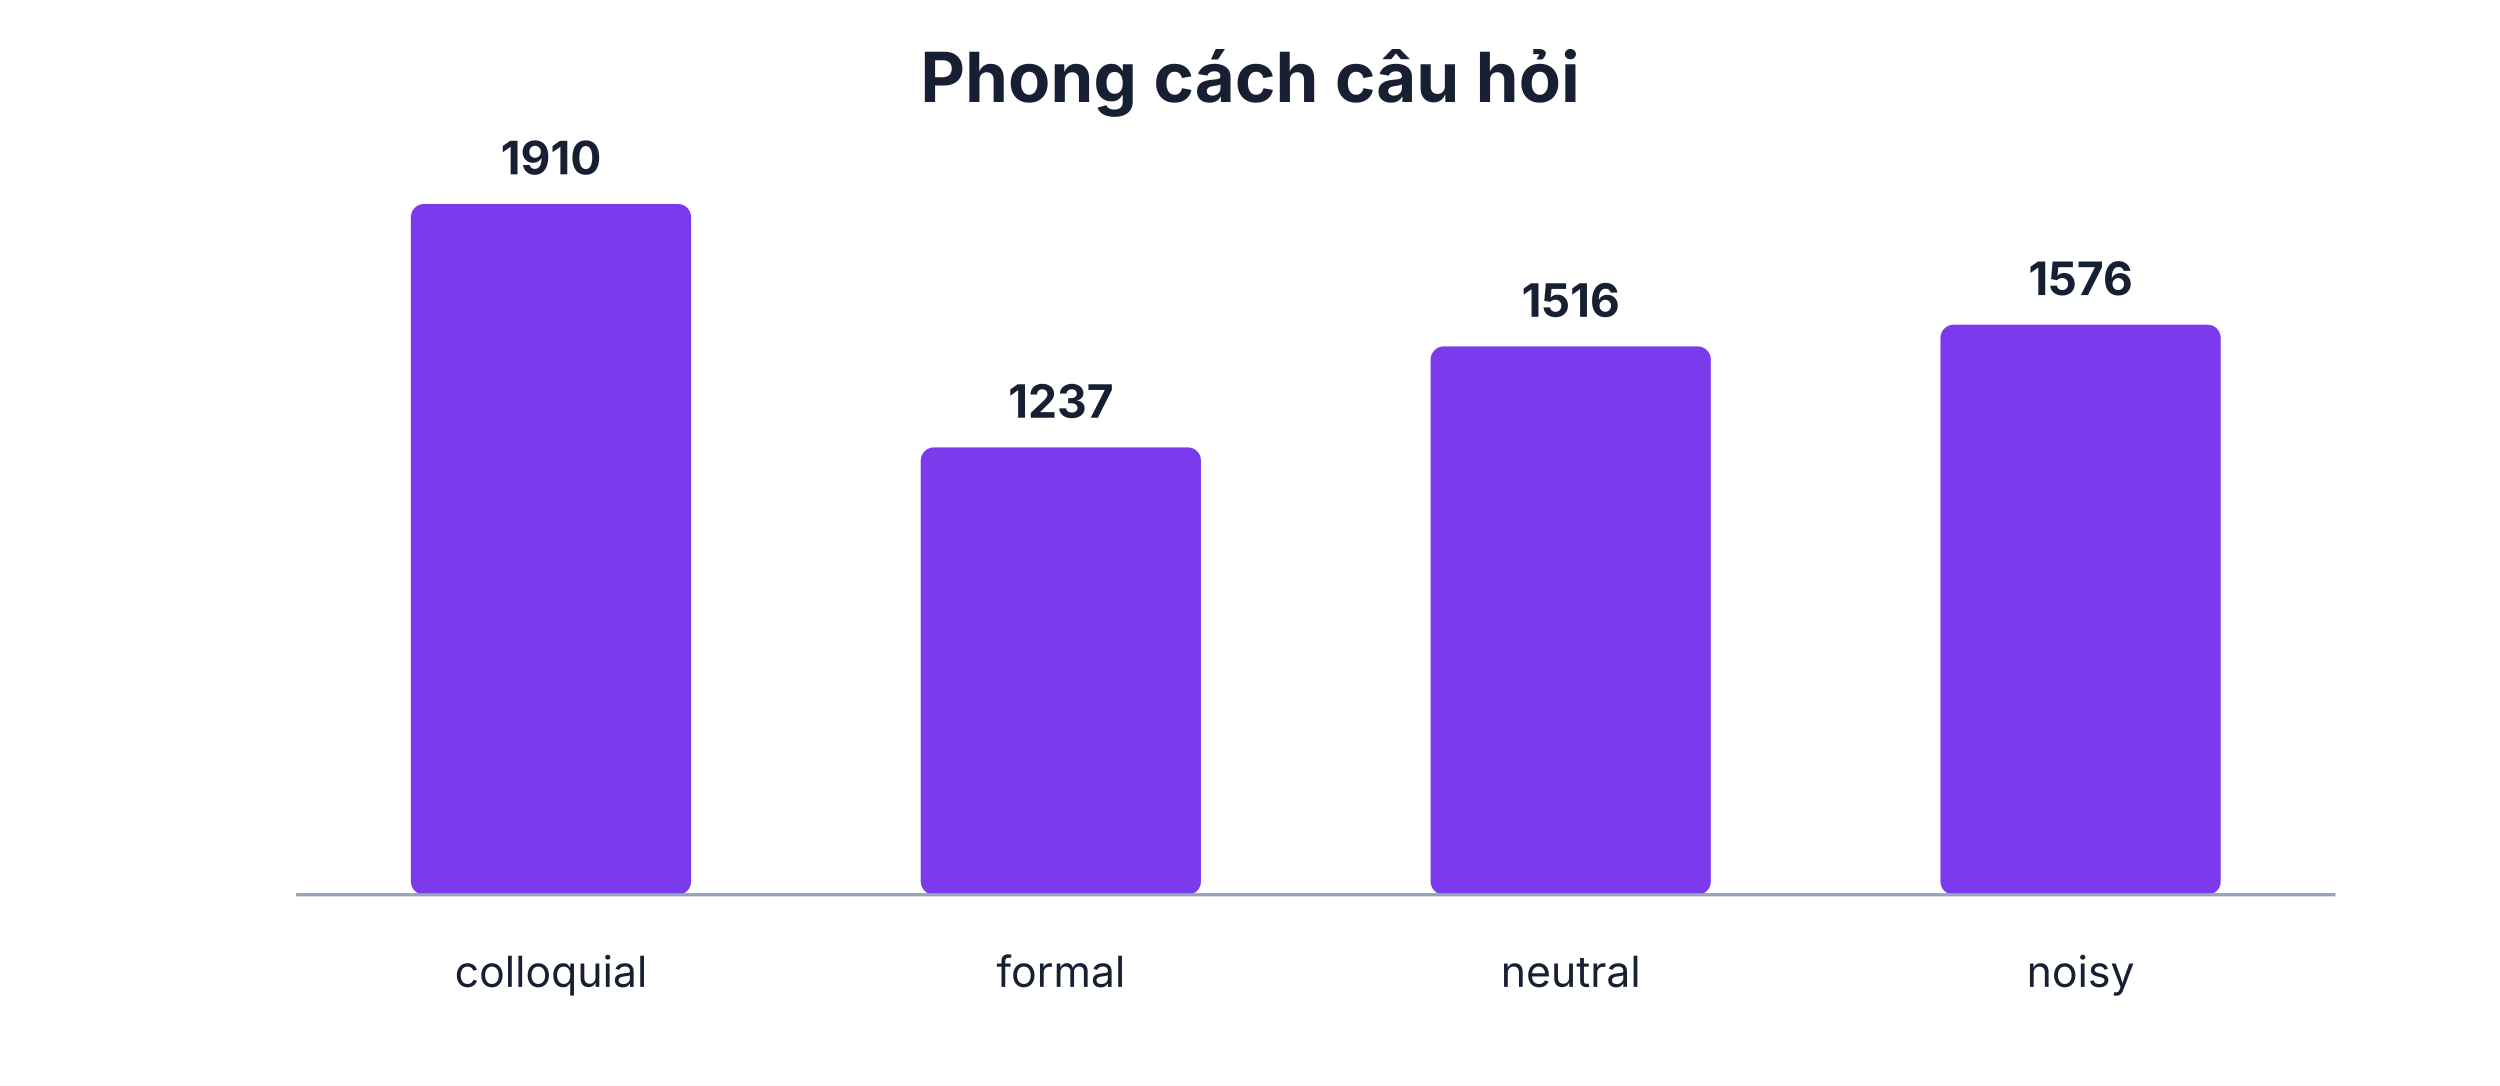
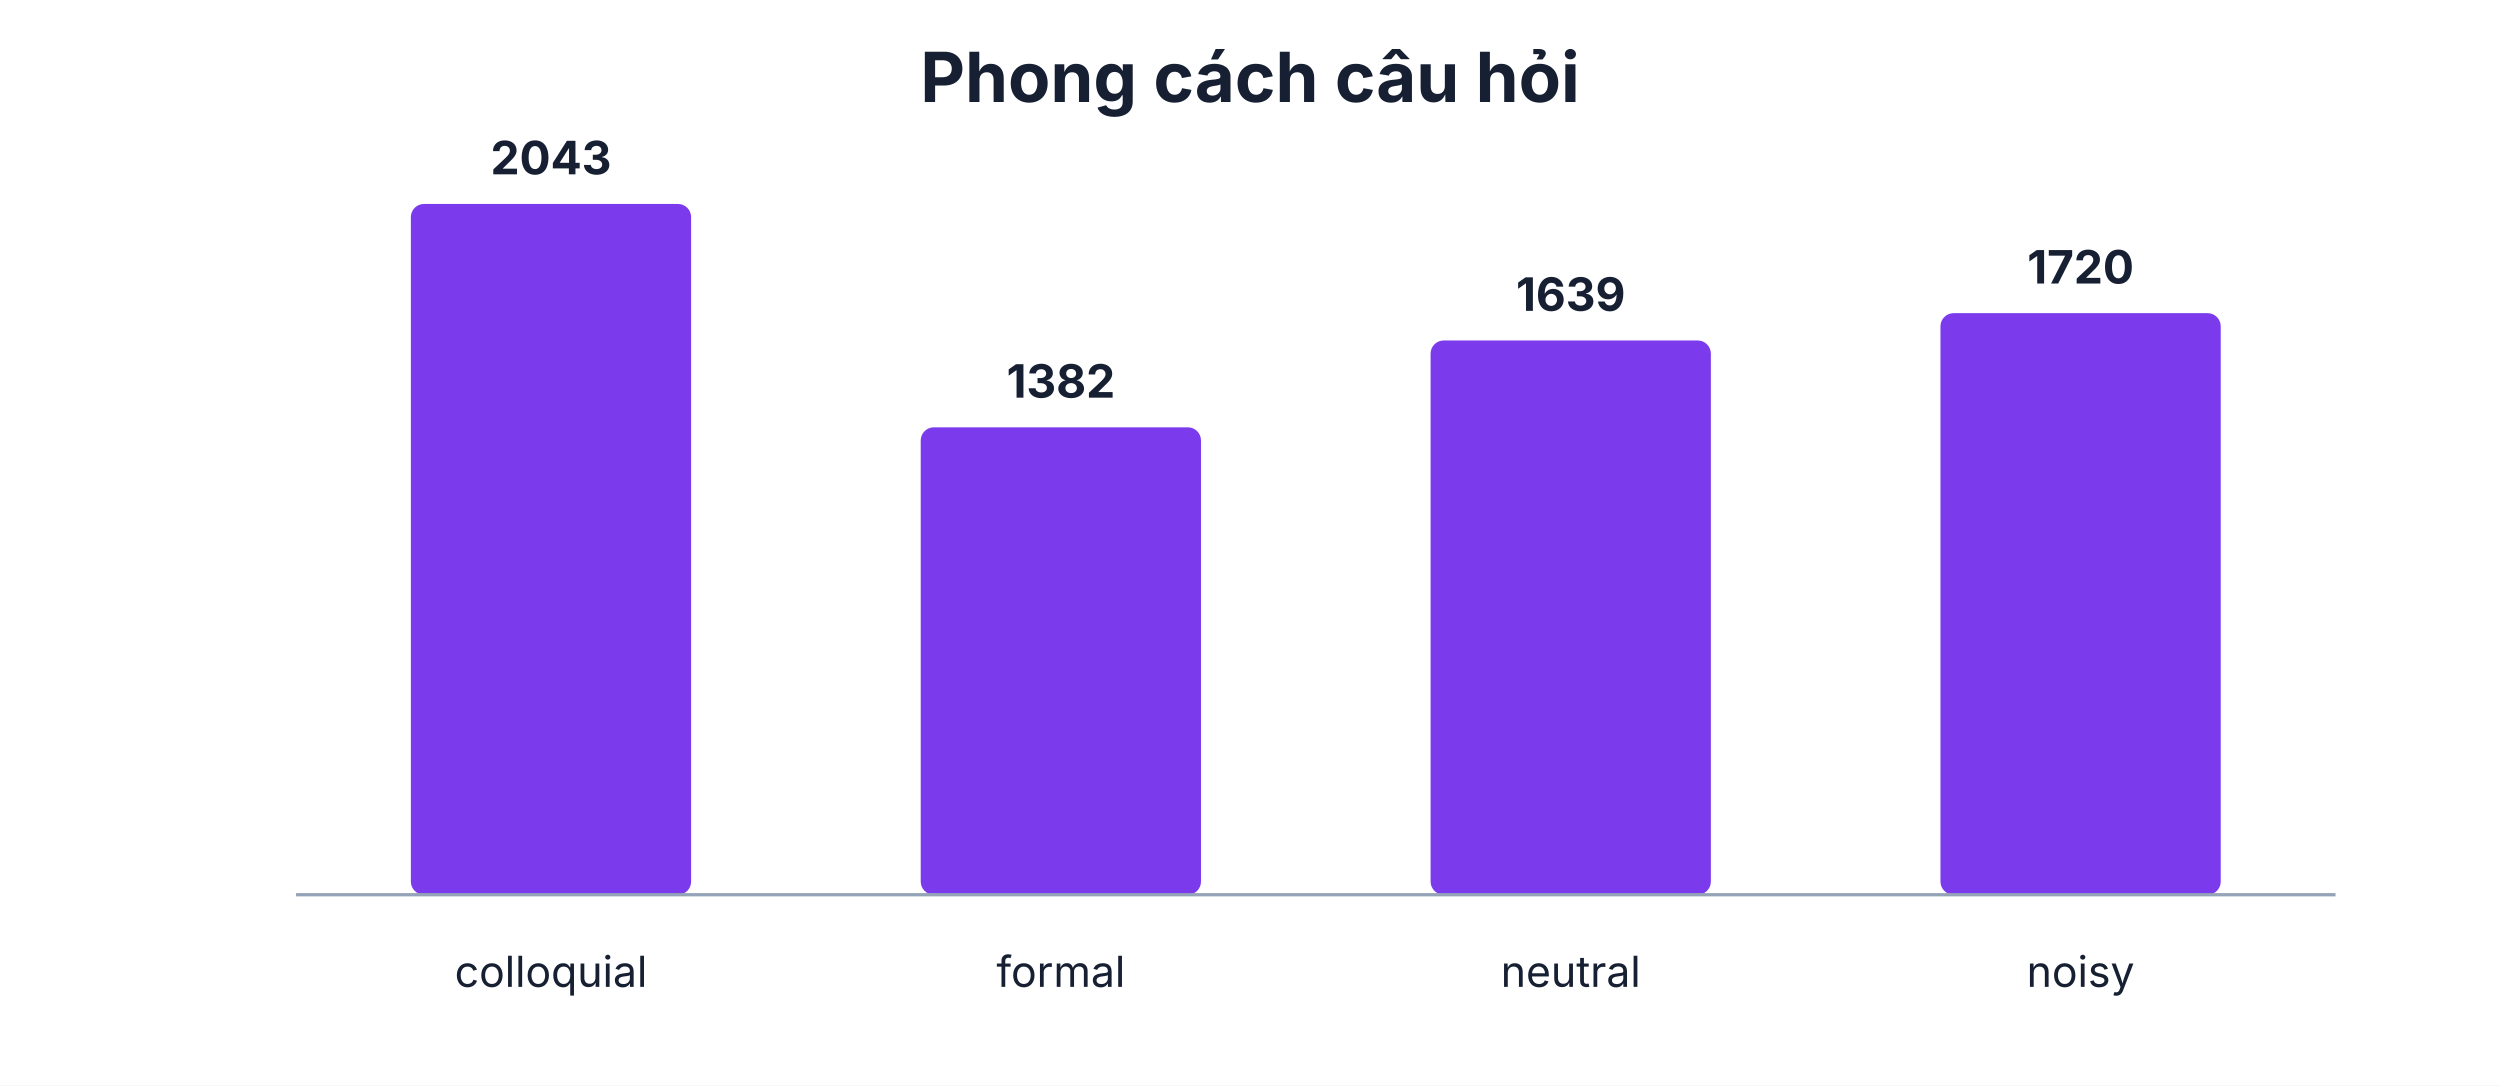
<svg xmlns="http://www.w3.org/2000/svg" width="760" height="330" viewBox="0 0 760 330" role="img" aria-label="Phong cách câu hỏi">
  <style>text{font-family:Inter,system-ui,sans-serif;fill:#172033}.title{font-size:21px;font-weight:700}.label{font-size:13px}.value{font-size:14px;font-weight:700}.small{font-size:11px;font-weight:600}.axis{stroke:#94a3b8;stroke-width:1}</style>
  <rect width="760" height="330" fill="#ffffff" />
  <text x="380.0" y="31" text-anchor="middle" class="title">Phong cách câu hỏi</text>
  <rect x="124.9" y="62.0" width="85.2" height="210.0" rx="4" fill="#7c3aed" />
-   <text x="167.5" y="53.0" text-anchor="middle" class="value">1910</text>
+   <text x="167.5" y="53.0" text-anchor="middle" class="value">2043</text>
  <text x="167.5" y="300" text-anchor="middle" class="label">colloquial</text>
-   <rect x="279.9" y="136.0" width="85.2" height="136.0" rx="4" fill="#7c3aed" />
-   <text x="322.5" y="127.0" text-anchor="middle" class="value">1237</text>
+   <rect x="279.9" y="129.9" width="85.2" height="142.1" rx="4" fill="#7c3aed" />
+   <text x="322.5" y="120.9" text-anchor="middle" class="value">1382</text>
  <text x="322.5" y="300" text-anchor="middle" class="label">formal</text>
-   <rect x="434.9" y="105.3" width="85.2" height="166.7" rx="4" fill="#7c3aed" />
-   <text x="477.5" y="96.3" text-anchor="middle" class="value">1516</text>
+   <rect x="434.9" y="103.5" width="85.2" height="168.5" rx="4" fill="#7c3aed" />
+   <text x="477.5" y="94.5" text-anchor="middle" class="value">1639</text>
  <text x="477.5" y="300" text-anchor="middle" class="label">neutral</text>
-   <rect x="589.9" y="98.7" width="85.2" height="173.3" rx="4" fill="#7c3aed" />
-   <text x="632.5" y="89.7" text-anchor="middle" class="value">1576</text>
+   <rect x="589.9" y="95.2" width="85.2" height="176.8" rx="4" fill="#7c3aed" />
+   <text x="632.5" y="86.2" text-anchor="middle" class="value">1720</text>
  <text x="632.5" y="300" text-anchor="middle" class="label">noisy</text>
  <line x1="90" y1="272" x2="710" y2="272" class="axis" />
</svg>
